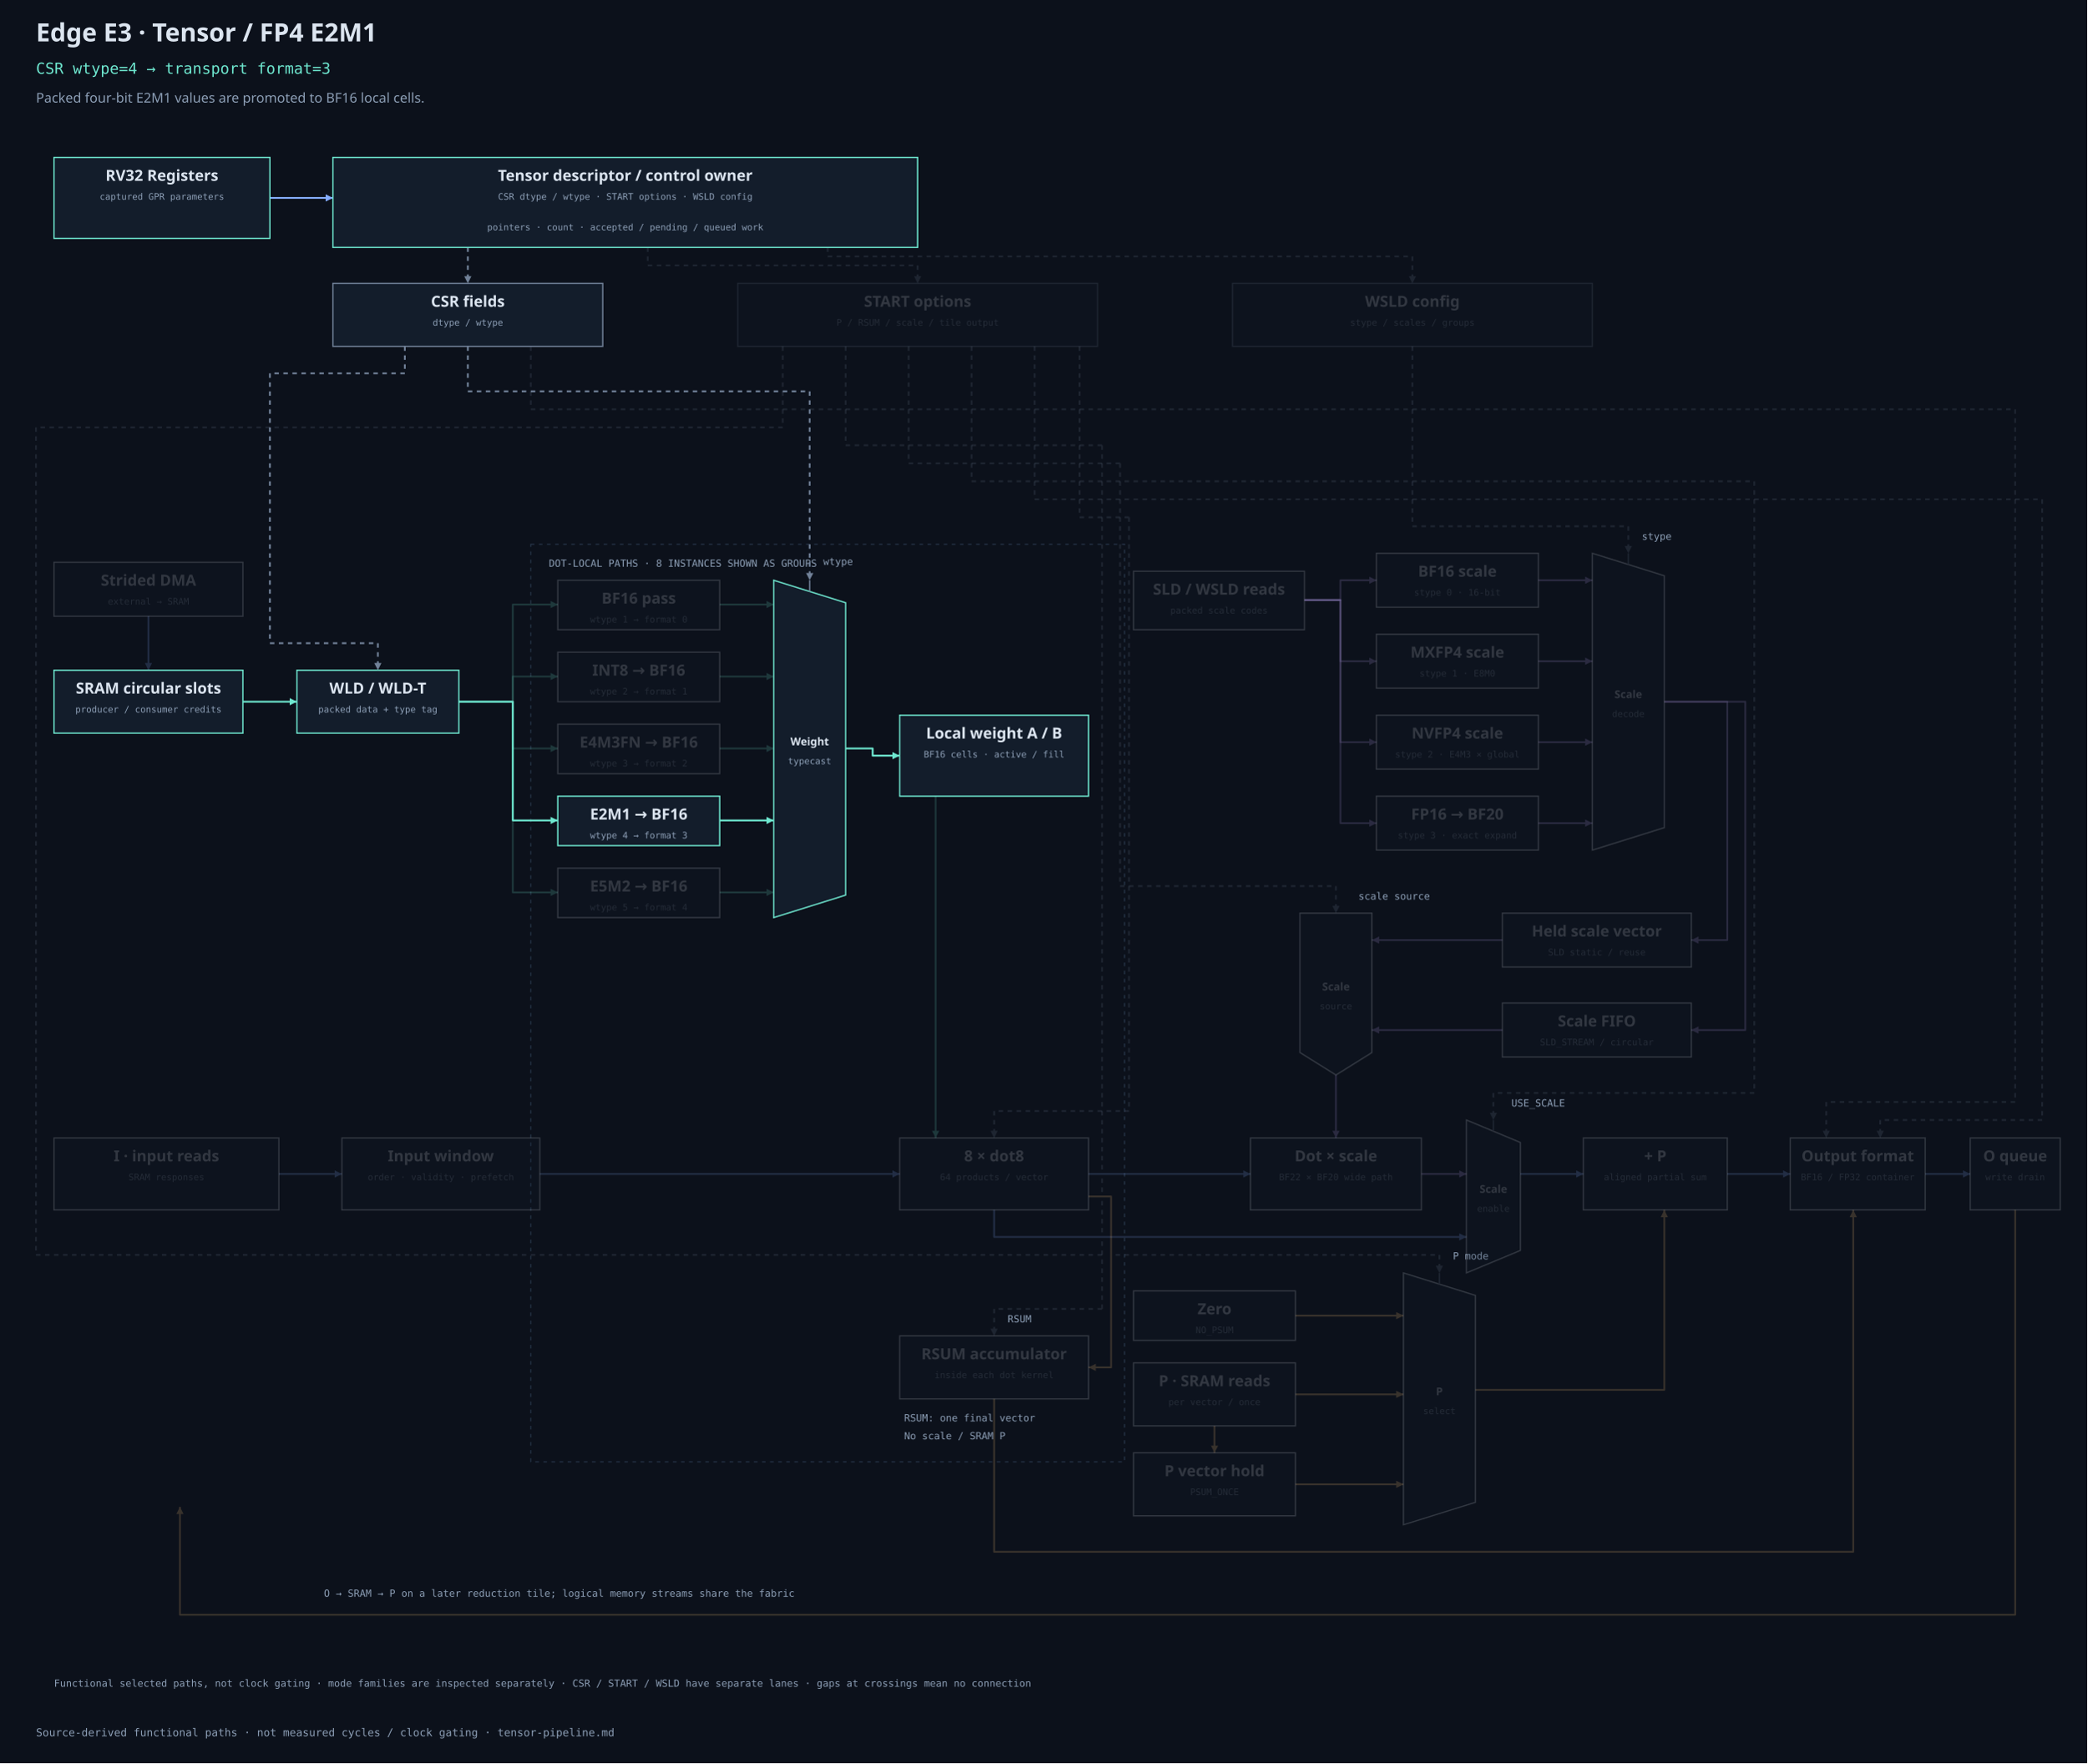
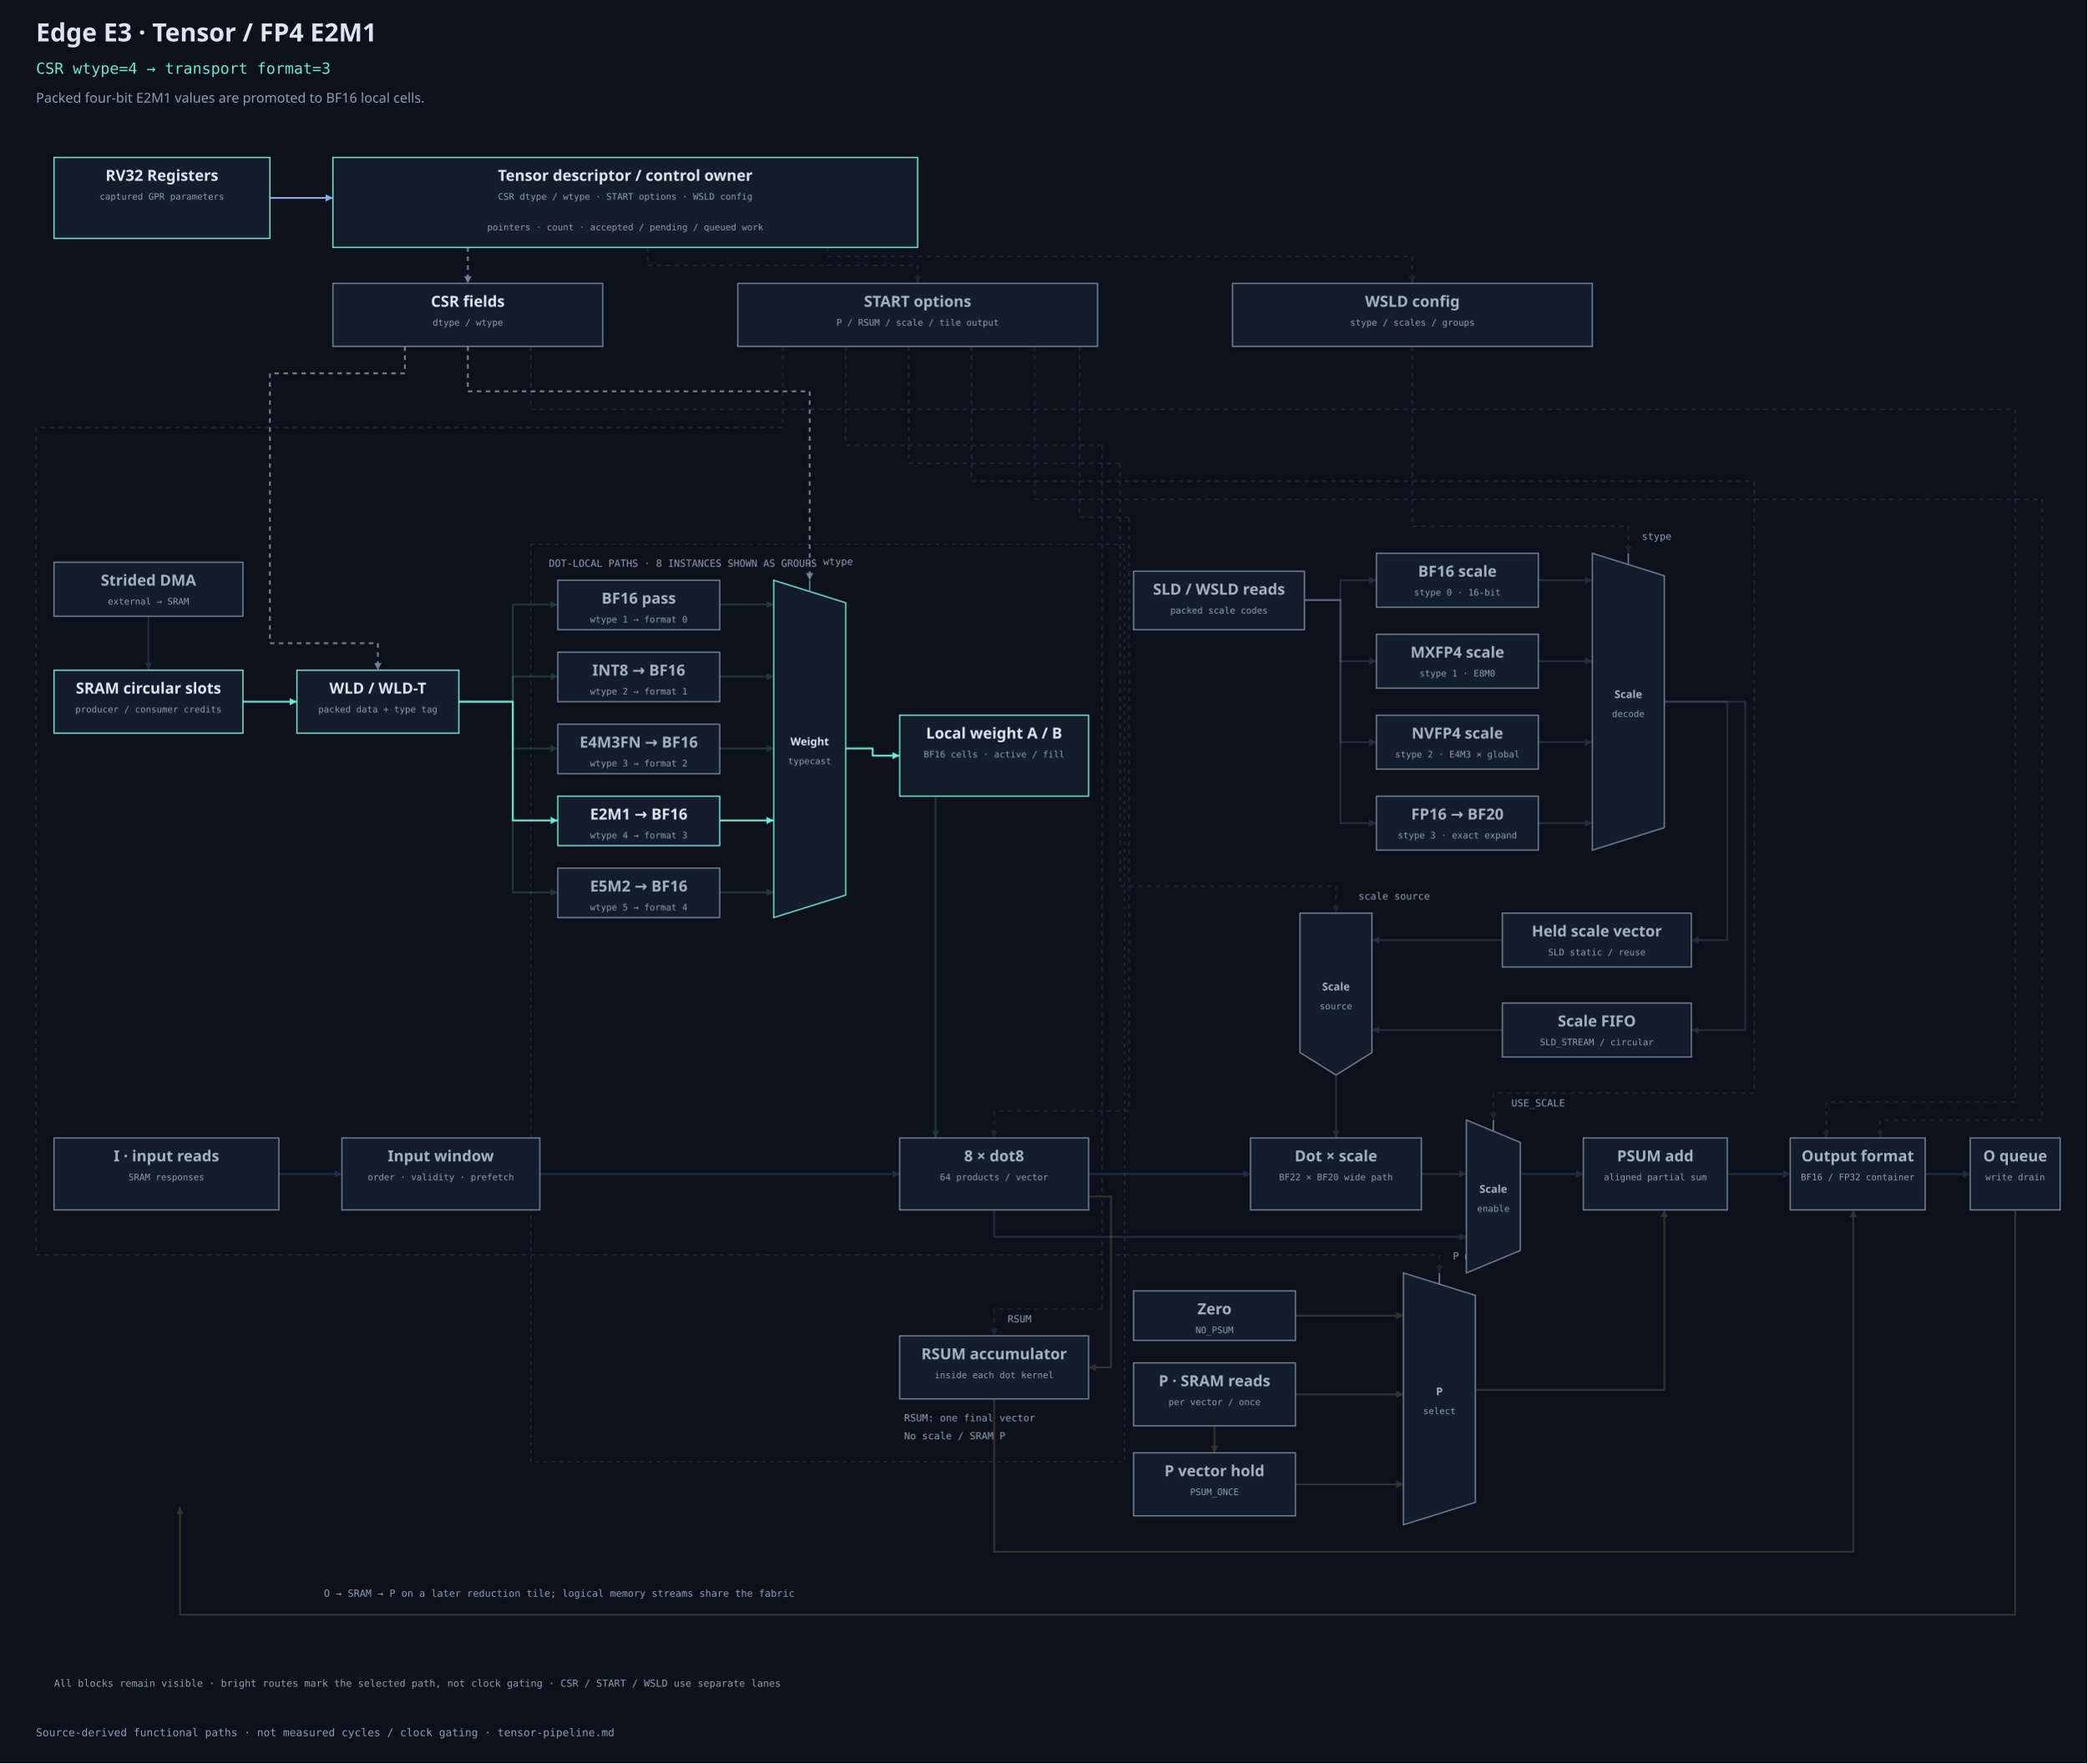
<svg xmlns="http://www.w3.org/2000/svg" width="2320" height="1960" viewBox="0 0 2320 1960">
  <rect width="2320" height="1960" fill="#0c111b" />
  <text x="40" y="46" fill="#dce5f0" font-family="sans-serif" font-size="28" font-weight="700">Edge E3 · Tensor / FP4 E2M1</text>
  <text x="40" y="82" fill="#6ee7cf" font-family="monospace" font-size="17">CSR wtype=4 → transport format=3</text>
  <text x="40" y="114" fill="#8c9eb5" font-family="sans-serif" font-size="15">Packed four-bit E2M1 values are promoted to BF16 local cells.</text>
  <svg x="20" y="135" width="2280" height="1760" viewBox="0 0 2280 1760" role="img" aria-labelledby="tensor-svg-title tensor-svg-desc">
-     <style>.tensor-bg{fill:var(--bg,#0c111b)}.tensor-memory{fill:none;stroke:var(--rule,#29394e);stroke-dasharray:4 5}.tensor-title{font:600 17px sans-serif;fill:var(--ink,#dce5f0)}.tensor-sub{font:10px monospace;fill:var(--muted,#8c9eb5)}.tensor-caption{font:11px monospace;fill:var(--muted,#8c9eb5)}.tensor-box{fill:var(--panel,#131d2b);stroke:var(--ink,#dce5f0);stroke-width:1.4}.tensor-wire{fill:none;stroke-width:2;stroke-linejoin:round}.tensor-data{stroke:#85adff}.tensor-weight{stroke:#6ee7cf}.tensor-psum{stroke:#ffc578}.tensor-optional{stroke:#b39be8}.tensor-control{stroke:#718198;stroke-dasharray:5 5}.tensor-arrow-data{fill:#85adff}.tensor-arrow-weight{fill:#6ee7cf}.tensor-arrow-psum{fill:#ffc578}.tensor-arrow-optional{fill:#b39be8}.tensor-arrow-control{fill:#718198}[data-tensor-node],[data-tensor-path]{opacity:.18}[data-tensor-node].is-active,[data-tensor-path].is-active{opacity:1}.tensor-mux-title{font-size:12px}.tensor-control-source .tensor-box{stroke:#718198!important}.tensor-control-port{stroke:#718198;stroke-width:1.5;fill:none}.is-active .tensor-box{stroke:#6ee7cf}</style>
+     <style>.tensor-bg{fill:var(--bg,#0c111b)}.tensor-memory{fill:none;stroke:var(--rule,#29394e);stroke-dasharray:4 5}.tensor-title{font:600 17px sans-serif;fill:var(--ink,#dce5f0)}.tensor-sub{font:10px monospace;fill:var(--muted,#8c9eb5)}.tensor-caption{font:11px monospace;fill:var(--muted,#8c9eb5)}.tensor-box{fill:var(--panel,#131d2b);stroke:var(--ink,#dce5f0);stroke-width:1.4}.tensor-wire{fill:none;stroke-width:2;stroke-linejoin:round}.tensor-data{stroke:#85adff}.tensor-weight{stroke:#6ee7cf}.tensor-psum{stroke:#ffc578}.tensor-optional{stroke:#b39be8}.tensor-control{stroke:#718198;stroke-dasharray:5 5}.tensor-arrow-data{fill:#85adff}.tensor-arrow-weight{fill:#6ee7cf}.tensor-arrow-psum{fill:#ffc578}.tensor-arrow-optional{fill:#b39be8}.tensor-arrow-control{fill:#718198}[data-tensor-node]{opacity:1}[data-tensor-path]{opacity:.18}[data-tensor-path].is-active{opacity:1}[data-tensor-node]:not(.is-active) .tensor-box{stroke:var(--muted,#718198)}[data-tensor-node]:not(.is-active) .tensor-title{fill:var(--muted,#a4b1c3)}[data-tensor-node]:not(.is-active) .tensor-sub{fill:var(--muted,#8c9eb5)}.tensor-mux-title{font-size:12px}.tensor-control-source .tensor-box{stroke:#718198!important}.tensor-control-port{stroke:#718198;stroke-width:1.5;fill:none}.is-active .tensor-box{stroke:#6ee7cf}</style>
    <defs>
      <marker id="tensor-arrow-data" viewBox="0 0 8 8" refX="8" refY="4" markerWidth="8" markerHeight="8" markerUnits="userSpaceOnUse" orient="auto">
        <path d="M0 0L8 4L0 8Z" class="tensor-arrow-data" />
      </marker>
      <marker id="tensor-arrow-weight" viewBox="0 0 8 8" refX="8" refY="4" markerWidth="8" markerHeight="8" markerUnits="userSpaceOnUse" orient="auto">
        <path d="M0 0L8 4L0 8Z" class="tensor-arrow-weight" />
      </marker>
      <marker id="tensor-arrow-psum" viewBox="0 0 8 8" refX="8" refY="4" markerWidth="8" markerHeight="8" markerUnits="userSpaceOnUse" orient="auto">
        <path d="M0 0L8 4L0 8Z" class="tensor-arrow-psum" />
      </marker>
      <marker id="tensor-arrow-optional" viewBox="0 0 8 8" refX="8" refY="4" markerWidth="8" markerHeight="8" markerUnits="userSpaceOnUse" orient="auto">
        <path d="M0 0L8 4L0 8Z" class="tensor-arrow-optional" />
      </marker>
      <marker id="tensor-arrow-control" viewBox="0 0 8 8" refX="8" refY="4" markerWidth="8" markerHeight="8" markerUnits="userSpaceOnUse" orient="auto">
        <path d="M0 0L8 4L0 8Z" class="tensor-arrow-control" />
      </marker>
    </defs>
    <rect class="tensor-bg" width="2280" height="1760" />
    <rect class="tensor-memory" x="570" y="470" width="660" height="1020" />
    <text class="tensor-caption" x="590" y="495">DOT-LOCAL PATHS · 8 INSTANCES SHOWN AS GROUPS</text>
    <text class="tensor-caption" x="895" y="493">wtype</text>
    <text class="tensor-caption" x="1805" y="465">stype</text>
    <text class="tensor-caption" x="1660" y="1095">USE_SCALE</text>
    <text class="tensor-caption" x="1490" y="865">scale source</text>
    <text class="tensor-caption" x="1595" y="1265">P mode</text>
    <text class="tensor-caption" x="1100" y="1335">RSUM</text>
    <path data-tensor-path="gpr-owner" class="tensor-wire tensor-data is-active" d="M280 85H350" marker-end="url(#tensor-arrow-data)" />
    <g data-tensor-path="ctrl-wld" class="tensor-wire tensor-control is-active">
      <path d="M430 250L430 280M430 280L280 280M280 280L280 580M280 580L400 580M400 580L400 610" />
      <path d="M400 602L400 610" marker-end="url(#tensor-arrow-control)" />
    </g>
    <g data-tensor-path="ctrl-weight" class="tensor-wire tensor-control is-active">
      <path d="M500 250L500 300M500 300L880 300M880 300L880 510" />
      <path d="M880 502L880 510" marker-end="url(#tensor-arrow-control)" />
    </g>
    <g data-tensor-path="ctrl-psum" class="tensor-wire tensor-control ">
      <path d="M850 250L850 340M850 340L20 340M20 340L20 1260M20 1260L1210 1260M1220 1260L1580 1260M1580 1260L1580 1280" />
      <path d="M1580 1272L1580 1280" marker-end="url(#tensor-arrow-control)" />
    </g>
    <g data-tensor-path="ctrl-rsum" class="tensor-wire tensor-control ">
      <path d="M920 250L920 360M920 360L1205 360M1205 360L1205 1165M1205 1175L1205 1190M1205 1200L1205 1235M1205 1245L1205 1320M1205 1320L1085 1320M1085 1320L1085 1350" />
      <path d="M1085 1342L1085 1350" marker-end="url(#tensor-arrow-control)" />
    </g>
    <g data-tensor-path="ctrl-scale" class="tensor-wire tensor-control ">
      <path d="M990 250L990 380M990 380L1225 380M1225 380L1225 850M1225 850L1465 850M1465 850L1465 880" />
      <path d="M1465 872L1465 880" marker-end="url(#tensor-arrow-control)" />
    </g>
    <g data-tensor-path="ctrl-enable" class="tensor-wire tensor-control ">
      <path d="M1060 250L1060 400M1060 400L1930 400M1930 400L1930 1080M1930 1080L1640 1080M1640 1080L1640 1110" />
      <path d="M1640 1102L1640 1110" marker-end="url(#tensor-arrow-control)" />
    </g>
    <g data-tensor-path="ctrl-stype" class="tensor-wire tensor-control ">
      <path d="M1550 250L1550 450M1550 450L1790 450M1790 450L1790 480" />
      <path d="M1790 472L1790 480" marker-end="url(#tensor-arrow-control)" />
    </g>
    <g data-tensor-path="ctrl-format" class="tensor-wire tensor-control ">
      <path d="M570 250L570 320M570 320L2220 320M2220 320L2220 1090M2220 1090L2010 1090M2010 1090L2010 1130" />
      <path d="M2010 1122L2010 1130" marker-end="url(#tensor-arrow-control)" />
    </g>
    <g data-tensor-path="owner-dot" class="tensor-wire tensor-control ">
      <path d="M1180 250L1180 440M1180 440L1235 440M1235 440L1235 1100M1235 1100L1085 1100M1085 1100L1085 1130" />
      <path d="M1085 1122L1085 1130" marker-end="url(#tensor-arrow-control)" />
    </g>
    <path data-tensor-path="dma-ring" class="tensor-wire tensor-data " d="M145 550L145 610" marker-end="url(#tensor-arrow-data)" />
    <path data-tensor-path="ring-wld" class="tensor-wire tensor-weight is-active" d="M250 645L310 645" marker-end="url(#tensor-arrow-weight)" />
    <path data-tensor-path="weights" class="tensor-wire tensor-weight " d="M1020 750L1020 1130" marker-end="url(#tensor-arrow-weight)" />
    <path data-tensor-path="input-window" class="tensor-wire tensor-data " d="M290 1170L360 1170" marker-end="url(#tensor-arrow-data)" />
    <path data-tensor-path="window-dot" class="tensor-wire tensor-data " d="M580 1170L980 1170" marker-end="url(#tensor-arrow-data)" />
    <path data-tensor-path="dot-post" class="tensor-wire tensor-data " d="M1190 1170L1370 1170" marker-end="url(#tensor-arrow-data)" />
    <path data-tensor-path="scale-product" class="tensor-wire tensor-optional " d="M1560 1170L1610 1170" marker-end="url(#tensor-arrow-optional)" />
    <path data-tensor-path="scale-bypass" class="tensor-wire tensor-data " d="M1085 1210L1085 1240L1610 1240" marker-end="url(#tensor-arrow-data)" />
    <path data-tensor-path="scaled-to-post" class="tensor-wire tensor-data " d="M1670 1170L1740 1170" marker-end="url(#tensor-arrow-data)" />
    <path data-tensor-path="post-output" class="tensor-wire tensor-data " d="M1900 1170L1970 1170" marker-end="url(#tensor-arrow-data)" />
    <path data-tensor-path="format-output" class="tensor-wire tensor-data " d="M2120 1170L2170 1170" marker-end="url(#tensor-arrow-data)" />
    <path data-tensor-path="rsum-merge" class="tensor-wire tensor-psum " d="M1190 1195L1215 1195L1215 1385L1190 1385" marker-end="url(#tensor-arrow-psum)" />
    <path data-tensor-path="rsum-output" class="tensor-wire tensor-psum " d="M1085 1420L1085 1590L2040 1590L2040 1210" marker-end="url(#tensor-arrow-psum)" />
    <path data-tensor-path="static-scale" class="tensor-wire tensor-optional " d="M1650 910L1505 910" marker-end="url(#tensor-arrow-optional)" />
    <path data-tensor-path="stream-scale" class="tensor-wire tensor-optional " d="M1650 1010L1505 1010" marker-end="url(#tensor-arrow-optional)" />
    <path data-tensor-path="scale" class="tensor-wire tensor-optional " d="M1465 1060L1465 1130" marker-end="url(#tensor-arrow-optional)" />
    <path data-tensor-path="sld-static" class="tensor-wire tensor-optional " d="M1830 645L1900 645L1900 910L1860 910" marker-end="url(#tensor-arrow-optional)" />
    <path data-tensor-path="sld-stream" class="tensor-wire tensor-optional " d="M1830 645L1920 645L1920 1010L1860 1010" marker-end="url(#tensor-arrow-optional)" />
    <path data-tensor-path="zero-p" class="tensor-wire tensor-psum " d="M1420 1327.5L1540 1327.5" marker-end="url(#tensor-arrow-psum)" />
    <path data-tensor-path="read-hold" class="tensor-wire tensor-psum " d="M1330 1450L1330 1480" marker-end="url(#tensor-arrow-psum)" />
    <path data-tensor-path="hold-p" class="tensor-wire tensor-psum " d="M1420 1515L1540 1515" marker-end="url(#tensor-arrow-psum)" />
    <path data-tensor-path="stream-p" class="tensor-wire tensor-psum " d="M1420 1415L1540 1415" marker-end="url(#tensor-arrow-psum)" />
    <path data-tensor-path="psum-post" class="tensor-wire tensor-psum " d="M1620 1410L1830 1410L1830 1210" marker-end="url(#tensor-arrow-psum)" />
    <path data-tensor-path="writeback" class="tensor-wire tensor-psum " d="M2220 1210L2220 1660L180 1660L180 1540" marker-end="url(#tensor-arrow-psum)" />
    <path data-tensor-path="wld-bf16" class="tensor-wire tensor-weight " d="M490 645L550 645L550 537L600 537" marker-end="url(#tensor-arrow-weight)" />
    <path data-tensor-path="cast-bf16" class="tensor-wire tensor-weight " d="M780 537L840 537" marker-end="url(#tensor-arrow-weight)" />
    <path data-tensor-path="wld-int8" class="tensor-wire tensor-weight " d="M490 645L550 645L550 617L600 617" marker-end="url(#tensor-arrow-weight)" />
    <path data-tensor-path="cast-int8" class="tensor-wire tensor-weight " d="M780 617L840 617" marker-end="url(#tensor-arrow-weight)" />
    <path data-tensor-path="wld-e4m3" class="tensor-wire tensor-weight " d="M490 645L550 645L550 697L600 697" marker-end="url(#tensor-arrow-weight)" />
    <path data-tensor-path="cast-e4m3" class="tensor-wire tensor-weight " d="M780 697L840 697" marker-end="url(#tensor-arrow-weight)" />
    <path data-tensor-path="wld-fp4" class="tensor-wire tensor-weight is-active" d="M490 645L550 645L550 777L600 777" marker-end="url(#tensor-arrow-weight)" />
    <path data-tensor-path="cast-fp4" class="tensor-wire tensor-weight is-active" d="M780 777L840 777" marker-end="url(#tensor-arrow-weight)" />
    <path data-tensor-path="wld-e5m2" class="tensor-wire tensor-weight " d="M490 645L550 645L550 857L600 857" marker-end="url(#tensor-arrow-weight)" />
    <path data-tensor-path="cast-e5m2" class="tensor-wire tensor-weight " d="M780 857L840 857" marker-end="url(#tensor-arrow-weight)" />
    <path data-tensor-path="wld-banks" class="tensor-wire tensor-weight is-active" d="M920 697L950 697L950 705L980 705" marker-end="url(#tensor-arrow-weight)" />
    <path data-tensor-path="sld-bf16" class="tensor-wire tensor-optional " d="M1430 532L1470 532L1470 510L1510 510" marker-end="url(#tensor-arrow-optional)" />
    <path data-tensor-path="decode-bf16" class="tensor-wire tensor-optional " d="M1690 510L1750 510" marker-end="url(#tensor-arrow-optional)" />
    <path data-tensor-path="sld-mx" class="tensor-wire tensor-optional " d="M1430 532L1470 532L1470 600L1510 600" marker-end="url(#tensor-arrow-optional)" />
    <path data-tensor-path="decode-mx" class="tensor-wire tensor-optional " d="M1690 600L1750 600" marker-end="url(#tensor-arrow-optional)" />
    <path data-tensor-path="sld-nv" class="tensor-wire tensor-optional " d="M1430 532L1470 532L1470 690L1510 690" marker-end="url(#tensor-arrow-optional)" />
    <path data-tensor-path="decode-nv" class="tensor-wire tensor-optional " d="M1690 690L1750 690" marker-end="url(#tensor-arrow-optional)" />
    <path data-tensor-path="sld-fp16" class="tensor-wire tensor-optional " d="M1430 532L1470 532L1470 780L1510 780" marker-end="url(#tensor-arrow-optional)" />
    <path data-tensor-path="decode-fp16" class="tensor-wire tensor-optional " d="M1690 780L1750 780" marker-end="url(#tensor-arrow-optional)" />
    <g data-tensor-path="owner-csr" class="tensor-wire tensor-control is-active">
      <path d="M500 140L500 180" />
      <path d="M500 172L500 180" marker-end="url(#tensor-arrow-control)" />
    </g>
    <g data-tensor-path="owner-start" class="tensor-wire tensor-control ">
      <path d="M700 140L700 160M700 160L1000 160M1000 160L1000 180" />
      <path d="M1000 172L1000 180" marker-end="url(#tensor-arrow-control)" />
    </g>
    <g data-tensor-path="owner-wsld" class="tensor-wire tensor-control ">
      <path d="M900 140L900 150M900 150L1550 150M1550 150L1550 180" />
      <path d="M1550 172L1550 180" marker-end="url(#tensor-arrow-control)" />
    </g>
    <g data-tensor-path="ctrl-tile-format" class="tensor-wire tensor-control ">
      <path d="M1130 250L1130 420M1130 420L2250 420M2250 420L2250 1110M2250 1110L2070 1110M2070 1110L2070 1130" />
      <path d="M2070 1122L2070 1130" marker-end="url(#tensor-arrow-control)" />
    </g>
    <g data-tensor-node="gpr" class="is-active " role="button" tabindex="0" aria-label="RV32 Registers: explore this path">
      <rect class="tensor-box" x="40" y="40" width="240" height="90" />
      <text class="tensor-title " x="160" y="66" text-anchor="middle">RV32 Registers</text>
      <text class="tensor-sub" x="160" y="87" text-anchor="middle">captured GPR parameters</text>
    </g>
    <g data-tensor-node="owner" class="is-active " role="button" tabindex="0" aria-label="Tensor descriptor / control owner: explore this path">
      <rect class="tensor-box" x="350" y="40" width="650" height="100" />
      <text class="tensor-title " x="675" y="66" text-anchor="middle">Tensor descriptor / control owner</text>
      <text class="tensor-sub" x="675" y="87" text-anchor="middle">CSR dtype / wtype · START options · WSLD config</text>
      <text class="tensor-sub" x="675" y="121" text-anchor="middle">pointers · count · accepted / pending / queued work</text>
    </g>
    <g data-tensor-node="dma" class=" " role="button" tabindex="0" aria-label="Strided DMA: explore this path">
      <rect class="tensor-box" x="40" y="490" width="210" height="60" />
      <text class="tensor-title " x="145" y="516" text-anchor="middle">Strided DMA</text>
      <text class="tensor-sub" x="145" y="537" text-anchor="middle">external → SRAM</text>
    </g>
    <g data-tensor-node="ring" class="is-active " role="button" tabindex="0" aria-label="SRAM circular slots: explore this path">
      <rect class="tensor-box" x="40" y="610" width="210" height="70" />
      <text class="tensor-title " x="145" y="636" text-anchor="middle">SRAM circular slots</text>
      <text class="tensor-sub" x="145" y="657" text-anchor="middle">producer / consumer credits</text>
    </g>
    <g data-tensor-node="wld" class="is-active " role="button" tabindex="0" aria-label="WLD / WLD-T: explore this path">
      <rect class="tensor-box" x="310" y="610" width="180" height="70" />
      <text class="tensor-title " x="400" y="636" text-anchor="middle">WLD / WLD-T</text>
      <text class="tensor-sub" x="400" y="657" text-anchor="middle">packed data + type tag</text>
    </g>
    <g data-tensor-node="w-bf16" class=" " role="button" tabindex="0" aria-label="BF16 pass: explore this path">
      <rect class="tensor-box" x="600" y="510" width="180" height="55" />
      <text class="tensor-title " x="690" y="536" text-anchor="middle">BF16 pass</text>
      <text class="tensor-sub" x="690" y="557" text-anchor="middle">wtype 1 → format 0</text>
    </g>
    <g data-tensor-node="w-int8" class=" " role="button" tabindex="0" aria-label="INT8 → BF16: explore this path">
      <rect class="tensor-box" x="600" y="590" width="180" height="55" />
      <text class="tensor-title " x="690" y="616" text-anchor="middle">INT8 → BF16</text>
      <text class="tensor-sub" x="690" y="637" text-anchor="middle">wtype 2 → format 1</text>
    </g>
    <g data-tensor-node="w-e4m3" class=" " role="button" tabindex="0" aria-label="E4M3FN → BF16: explore this path">
      <rect class="tensor-box" x="600" y="670" width="180" height="55" />
      <text class="tensor-title " x="690" y="696" text-anchor="middle">E4M3FN → BF16</text>
      <text class="tensor-sub" x="690" y="717" text-anchor="middle">wtype 3 → format 2</text>
    </g>
    <g data-tensor-node="w-fp4" class="is-active " role="button" tabindex="0" aria-label="E2M1 → BF16: explore this path">
      <rect class="tensor-box" x="600" y="750" width="180" height="55" />
      <text class="tensor-title " x="690" y="776" text-anchor="middle">E2M1 → BF16</text>
      <text class="tensor-sub" x="690" y="797" text-anchor="middle">wtype 4 → format 3</text>
    </g>
    <g data-tensor-node="w-e5m2" class=" " role="button" tabindex="0" aria-label="E5M2 → BF16: explore this path">
      <rect class="tensor-box" x="600" y="830" width="180" height="55" />
      <text class="tensor-title " x="690" y="856" text-anchor="middle">E5M2 → BF16</text>
      <text class="tensor-sub" x="690" y="877" text-anchor="middle">wtype 5 → format 4</text>
    </g>
    <g data-tensor-node="wselect" class="is-active " role="button" tabindex="0" aria-label="Weight: explore this path">
      <path class="tensor-box" d="M840 510L920 535V860L840 885Z" />
      <path class="tensor-control-port" d="M880 510V522.5" />
      <text class="tensor-title tensor-mux-title" x="880" y="693.5" text-anchor="middle">Weight</text>
      <text class="tensor-sub" x="880" y="714.5" text-anchor="middle">typecast</text>
    </g>
    <g data-tensor-node="banks" class="is-active " role="button" tabindex="0" aria-label="Local weight A / B: explore this path">
      <rect class="tensor-box" x="980" y="660" width="210" height="90" />
      <text class="tensor-title " x="1085" y="686" text-anchor="middle">Local weight A / B</text>
      <text class="tensor-sub" x="1085" y="707" text-anchor="middle">BF16 cells · active / fill</text>
    </g>
    <g data-tensor-node="input" class=" " role="button" tabindex="0" aria-label="I · input reads: explore this path">
      <rect class="tensor-box" x="40" y="1130" width="250" height="80" />
      <text class="tensor-title " x="165" y="1156" text-anchor="middle">I · input reads</text>
      <text class="tensor-sub" x="165" y="1177" text-anchor="middle">SRAM responses</text>
    </g>
    <g data-tensor-node="window" class=" " role="button" tabindex="0" aria-label="Input window: explore this path">
      <rect class="tensor-box" x="360" y="1130" width="220" height="80" />
      <text class="tensor-title " x="470" y="1156" text-anchor="middle">Input window</text>
      <text class="tensor-sub" x="470" y="1177" text-anchor="middle">order · validity · prefetch</text>
    </g>
    <g data-tensor-node="dot" class=" " role="button" tabindex="0" aria-label="8 × dot8: explore this path">
      <rect class="tensor-box" x="980" y="1130" width="210" height="80" />
      <text class="tensor-title " x="1085" y="1156" text-anchor="middle">8 × dot8</text>
      <text class="tensor-sub" x="1085" y="1177" text-anchor="middle">64 products / vector</text>
    </g>
    <g data-tensor-node="rsum" class=" " role="button" tabindex="0" aria-label="RSUM accumulator: explore this path">
      <rect class="tensor-box" x="980" y="1350" width="210" height="70" />
      <text class="tensor-title " x="1085" y="1376" text-anchor="middle">RSUM accumulator</text>
      <text class="tensor-sub" x="1085" y="1397" text-anchor="middle">inside each dot kernel</text>
    </g>
    <g data-tensor-node="sld" class=" " role="button" tabindex="0" aria-label="SLD / WSLD reads: explore this path">
      <rect class="tensor-box" x="1240" y="500" width="190" height="65" />
      <text class="tensor-title " x="1335" y="526" text-anchor="middle">SLD / WSLD reads</text>
      <text class="tensor-sub" x="1335" y="547" text-anchor="middle">packed scale codes</text>
    </g>
    <g data-tensor-node="s-bf16" class=" " role="button" tabindex="0" aria-label="BF16 scale: explore this path">
      <rect class="tensor-box" x="1510" y="480" width="180" height="60" />
      <text class="tensor-title " x="1600" y="506" text-anchor="middle">BF16 scale</text>
      <text class="tensor-sub" x="1600" y="527" text-anchor="middle">stype 0 · 16-bit</text>
    </g>
    <g data-tensor-node="s-mx" class=" " role="button" tabindex="0" aria-label="MXFP4 scale: explore this path">
      <rect class="tensor-box" x="1510" y="570" width="180" height="60" />
      <text class="tensor-title " x="1600" y="596" text-anchor="middle">MXFP4 scale</text>
      <text class="tensor-sub" x="1600" y="617" text-anchor="middle">stype 1 · E8M0</text>
    </g>
    <g data-tensor-node="s-nv" class=" " role="button" tabindex="0" aria-label="NVFP4 scale: explore this path">
      <rect class="tensor-box" x="1510" y="660" width="180" height="60" />
      <text class="tensor-title " x="1600" y="686" text-anchor="middle">NVFP4 scale</text>
      <text class="tensor-sub" x="1600" y="707" text-anchor="middle">stype 2 · E4M3 × global</text>
    </g>
    <g data-tensor-node="s-fp16" class=" " role="button" tabindex="0" aria-label="FP16 → BF20: explore this path">
      <rect class="tensor-box" x="1510" y="750" width="180" height="60" />
      <text class="tensor-title " x="1600" y="776" text-anchor="middle">FP16 → BF20</text>
      <text class="tensor-sub" x="1600" y="797" text-anchor="middle">stype 3 · exact expand</text>
    </g>
    <g data-tensor-node="stype" class=" " role="button" tabindex="0" aria-label="Scale: explore this path">
      <path class="tensor-box" d="M1750 480L1830 505V785L1750 810Z" />
      <path class="tensor-control-port" d="M1790 480V492.5" />
      <text class="tensor-title tensor-mux-title" x="1790" y="641" text-anchor="middle">Scale</text>
      <text class="tensor-sub" x="1790" y="662" text-anchor="middle">decode</text>
    </g>
    <g data-tensor-node="scale-hold" class=" " role="button" tabindex="0" aria-label="Held scale vector: explore this path">
      <rect class="tensor-box" x="1650" y="880" width="210" height="60" />
      <text class="tensor-title " x="1755" y="906" text-anchor="middle">Held scale vector</text>
      <text class="tensor-sub" x="1755" y="927" text-anchor="middle">SLD static / reuse</text>
    </g>
    <g data-tensor-node="scale-fifo" class=" " role="button" tabindex="0" aria-label="Scale FIFO: explore this path">
      <rect class="tensor-box" x="1650" y="980" width="210" height="60" />
      <text class="tensor-title " x="1755" y="1006" text-anchor="middle">Scale FIFO</text>
      <text class="tensor-sub" x="1755" y="1027" text-anchor="middle">SLD_STREAM / circular</text>
    </g>
    <g data-tensor-node="scale-source" class=" " role="button" tabindex="0" aria-label="Scale: explore this path">
      <path class="tensor-box" d="M1425 880H1505V1035L1465 1060L1425 1035Z" />
      <text class="tensor-title tensor-mux-title" x="1465" y="966" text-anchor="middle">Scale</text>
      <text class="tensor-sub" x="1465" y="987" text-anchor="middle">source</text>
    </g>
    <g data-tensor-node="scale-mul" class=" " role="button" tabindex="0" aria-label="Dot × scale: explore this path">
      <rect class="tensor-box" x="1370" y="1130" width="190" height="80" />
      <text class="tensor-title " x="1465" y="1156" text-anchor="middle">Dot × scale</text>
      <text class="tensor-sub" x="1465" y="1177" text-anchor="middle">BF22 × BF20 wide path</text>
    </g>
    <g data-tensor-node="scale-select" class=" " role="button" tabindex="0" aria-label="Scale: explore this path">
      <path class="tensor-box" d="M1610 1110L1670 1135V1255L1610 1280Z" />
      <path class="tensor-control-port" d="M1640 1110V1122.5" />
      <text class="tensor-title tensor-mux-title" x="1640" y="1191" text-anchor="middle">Scale</text>
      <text class="tensor-sub" x="1640" y="1212" text-anchor="middle">enable</text>
    </g>
-     <g data-tensor-node="post" class=" " role="button" tabindex="0" aria-label="+ P: explore this path">
+     <g data-tensor-node="post" class=" " role="button" tabindex="0" aria-label="PSUM add: explore this path">
      <rect class="tensor-box" x="1740" y="1130" width="160" height="80" />
-       <text class="tensor-title " x="1820" y="1156" text-anchor="middle">+ P</text>
+       <text class="tensor-title " x="1820" y="1156" text-anchor="middle">PSUM add</text>
      <text class="tensor-sub" x="1820" y="1177" text-anchor="middle">aligned partial sum</text>
    </g>
    <g data-tensor-node="psum" class=" " role="button" tabindex="0" aria-label="P · SRAM reads: explore this path">
      <rect class="tensor-box" x="1240" y="1380" width="180" height="70" />
      <text class="tensor-title " x="1330" y="1406" text-anchor="middle">P · SRAM reads</text>
      <text class="tensor-sub" x="1330" y="1427" text-anchor="middle">per vector / once</text>
    </g>
    <g data-tensor-node="zero" class=" " role="button" tabindex="0" aria-label="Zero: explore this path">
      <rect class="tensor-box" x="1240" y="1300" width="180" height="55" />
      <text class="tensor-title " x="1330" y="1326" text-anchor="middle">Zero</text>
      <text class="tensor-sub" x="1330" y="1347" text-anchor="middle">NO_PSUM</text>
    </g>
    <g data-tensor-node="psum-hold" class=" " role="button" tabindex="0" aria-label="P vector hold: explore this path">
      <rect class="tensor-box" x="1240" y="1480" width="180" height="70" />
      <text class="tensor-title " x="1330" y="1506" text-anchor="middle">P vector hold</text>
      <text class="tensor-sub" x="1330" y="1527" text-anchor="middle">PSUM_ONCE</text>
    </g>
    <g data-tensor-node="psum-select" class=" " role="button" tabindex="0" aria-label="P: explore this path">
      <path class="tensor-box" d="M1540 1280L1620 1305V1535L1540 1560Z" />
      <path class="tensor-control-port" d="M1580 1280V1292.5" />
      <text class="tensor-title tensor-mux-title" x="1580" y="1416" text-anchor="middle">P</text>
      <text class="tensor-sub" x="1580" y="1437" text-anchor="middle">select</text>
    </g>
    <g data-tensor-node="format" class=" " role="button" tabindex="0" aria-label="Output format: explore this path">
      <rect class="tensor-box" x="1970" y="1130" width="150" height="80" />
      <text class="tensor-title " x="2045" y="1156" text-anchor="middle">Output format</text>
      <text class="tensor-sub" x="2045" y="1177" text-anchor="middle">BF16 / FP32 container</text>
    </g>
    <g data-tensor-node="output" class=" " role="button" tabindex="0" aria-label="O queue: explore this path">
      <rect class="tensor-box" x="2170" y="1130" width="100" height="80" />
      <text class="tensor-title " x="2220" y="1156" text-anchor="middle">O queue</text>
      <text class="tensor-sub" x="2220" y="1177" text-anchor="middle">write drain</text>
    </g>
    <g data-tensor-node="csr-fields" class="is-active tensor-control-source" role="button" tabindex="0" aria-label="CSR fields: explore this path">
      <rect class="tensor-box" x="350" y="180" width="300" height="70" />
      <text class="tensor-title " x="500" y="206" text-anchor="middle">CSR fields</text>
      <text class="tensor-sub" x="500" y="227" text-anchor="middle">dtype / wtype</text>
    </g>
    <g data-tensor-node="start-fields" class=" tensor-control-source" role="button" tabindex="0" aria-label="START options: explore this path">
      <rect class="tensor-box" x="800" y="180" width="400" height="70" />
      <text class="tensor-title " x="1000" y="206" text-anchor="middle">START options</text>
      <text class="tensor-sub" x="1000" y="227" text-anchor="middle">P / RSUM / scale / tile output</text>
    </g>
    <g data-tensor-node="wsld-fields" class=" tensor-control-source" role="button" tabindex="0" aria-label="WSLD config: explore this path">
      <rect class="tensor-box" x="1350" y="180" width="400" height="70" />
      <text class="tensor-title " x="1550" y="206" text-anchor="middle">WSLD config</text>
      <text class="tensor-sub" x="1550" y="227" text-anchor="middle">stype / scales / groups</text>
    </g>
    <text class="tensor-caption" x="985" y="1445">RSUM: one final vector</text>
    <text class="tensor-caption" x="985" y="1465">No scale / SRAM P</text>
    <text class="tensor-caption" x="340" y="1640">O → SRAM → P on a later reduction tile; logical memory streams share the fabric</text>
-     <text class="tensor-caption" x="40" y="1740">Functional selected paths, not clock gating · mode families are inspected separately · CSR / START / WSLD have separate lanes · gaps at crossings mean no connection</text>
+     <text class="tensor-caption" x="40" y="1740">All blocks remain visible · bright routes mark the selected path, not clock gating · CSR / START / WSLD use separate lanes</text>
  </svg>
  <text x="40" y="1930" fill="#8c9eb5" font-family="monospace" font-size="12">Source-derived functional paths · not measured cycles / clock gating · tensor-pipeline.md</text>
</svg>
